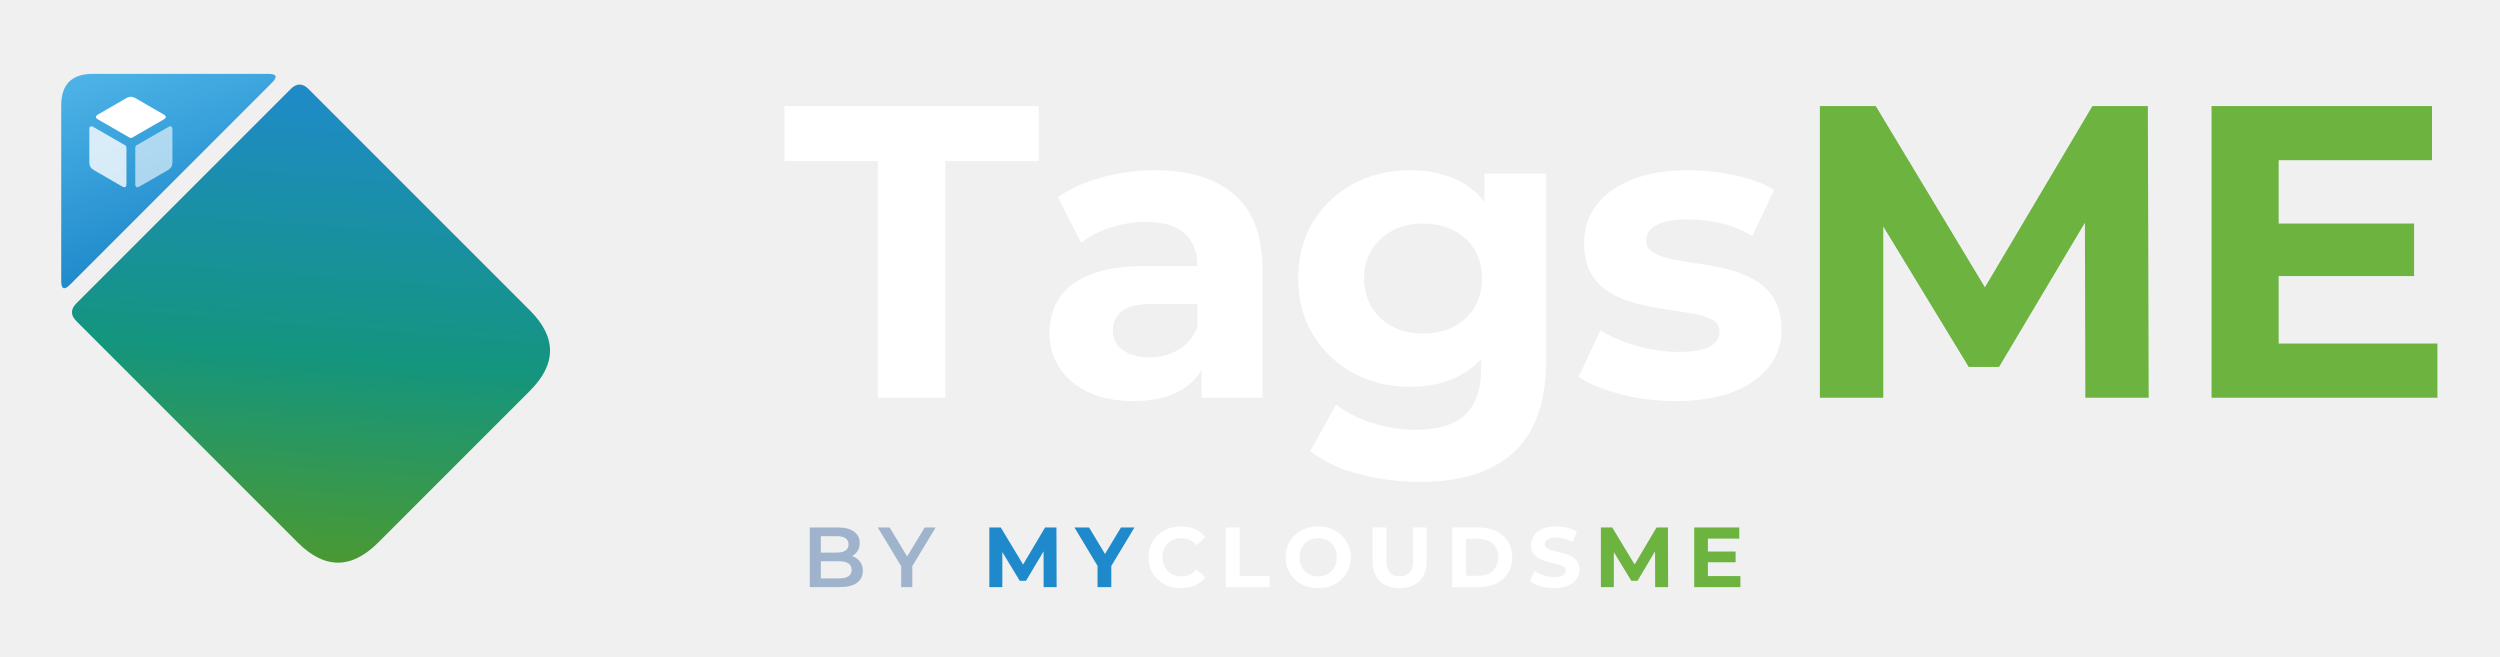
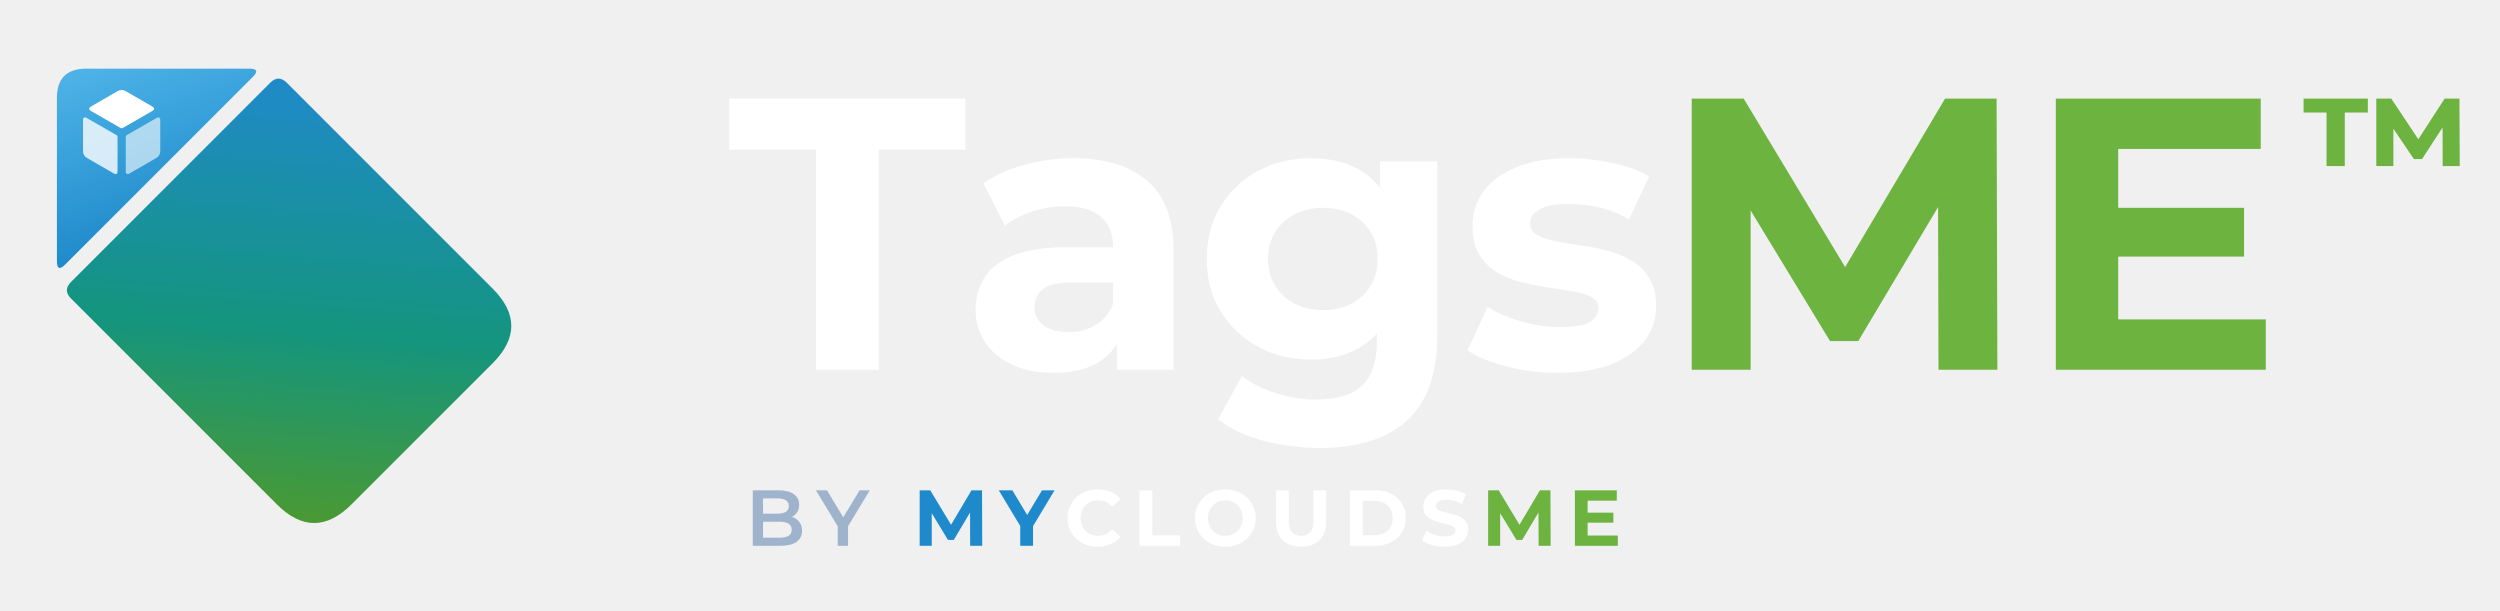
- <svg xmlns="http://www.w3.org/2000/svg" viewBox="0 0 396 104" width="1584" height="416">
+ <svg xmlns="http://www.w3.org/2000/svg" viewBox="0 0 426 104" width="1704" height="416">
  <defs>
    <linearGradient id="htagsdarkt" x1="0" y1="0" x2="1" y2="1">
      <stop offset="0" stop-color="#5cc0f0" />
      <stop offset="1" stop-color="#1f8acb" />
    </linearGradient>
    <linearGradient id="htagsdarkl" x1="0" y1="0" x2="0.4" y2="1">
      <stop offset="0" stop-color="#22c0a2" />
      <stop offset="1" stop-color="#0f8a74" />
    </linearGradient>
    <linearGradient id="htagsdarkr" x1="1" y1="0" x2="0.6" y2="1">
      <stop offset="0" stop-color="#8fd05e" />
      <stop offset="1" stop-color="#4f9a2b" />
    </linearGradient>
    <linearGradient id="htagsdarka" x1="0" y1="0" x2="1" y2="1">
      <stop offset="0" stop-color="#4fb6ec" />
      <stop offset=".5" stop-color="#1baa8f" />
      <stop offset="1" stop-color="#6cb33f" />
    </linearGradient>
    <linearGradient id="htagsdarkb" x1="0" y1="0" x2="1" y2="1">
      <stop offset="0" stop-color="#1f8acb" />
      <stop offset=".55" stop-color="#14957e" />
      <stop offset="1" stop-color="#4f9a2b" />
    </linearGradient>
  </defs>
  <g transform="translate(0,2)">
    <g transform="translate(-9.19 -9.19) rotate(45 50 50)">
      <path d="M9.54 53.54Q6.00 50.00 9.54 46.46L29.19 26.81Q30.60 25.40 30.60 27.40L30.60 72.60Q30.60 74.60 29.19 73.19Z" fill="url(#htagsdarkt)" />
      <path d="M33.40 26.00Q33.40 24.00 35.40 24.00L85.00 24.00Q94.00 24.00 94.00 33.00L94.00 67.00Q94.00 76.00 85.00 76.00L35.40 76.00Q33.40 76.00 33.40 74.00Z" fill="url(#htagsdarkb)" />
      <path transform="rotate(-45 21.6 50)" d="M20.91 42.80Q21.60 42.40 22.29 42.80L26.79 45.40Q27.48 45.80 26.79 46.20L21.84 49.05Q21.60 49.19 21.36 49.05L16.41 46.20Q15.72 45.80 16.41 45.40Z" fill="#fff" />
      <path transform="rotate(-45 21.6 50)" d="M15.02 47.81Q15.02 47.01 15.71 47.41L20.66 50.26Q20.90 50.40 20.90 50.68L20.90 56.40Q20.90 57.20 20.21 56.80L15.71 54.20Q15.02 53.80 15.02 53.00Z" fill="#fff" fill-opacity=".8" />
      <path transform="rotate(-45 21.6 50)" d="M27.49 47.41Q28.18 47.01 28.18 47.81L28.18 53.00Q28.18 53.80 27.49 54.20L22.99 56.80Q22.30 57.20 22.30 56.40L22.30 50.68Q22.30 50.40 22.54 50.26Z" fill="#fff" fill-opacity=".6" />
    </g>
  </g>
  <path d="M149.74 63L139.05 63L139.05 25.51L124.26 25.51L124.26 16.80L164.52 16.80L164.52 25.51L149.74 25.51M199.97 63L190.33 63L190.33 58.58Q189.14 60.56 187.16 61.75Q184.19 63.53 179.51 63.53Q175.35 63.53 172.38 62.11Q169.41 60.69 167.82 58.25Q166.24 55.81 166.24 52.77Q166.24 49.60 167.79 47.23Q169.34 44.85 172.71 43.50Q176.07 42.14 181.49 42.14L189.67 42.14Q189.67 38.84 187.66 37Q185.64 35.15 181.49 35.15Q178.65 35.15 175.91 36.04Q173.17 36.93 171.26 38.45L167.56 31.25Q170.46 29.21 174.56 28.09Q178.65 26.96 182.87 26.96Q190.99 26.96 195.48 30.79Q199.97 34.62 199.97 42.74L199.97 63M189.67 51.78L189.67 48.15L182.61 48.15Q178.98 48.15 177.63 49.34Q176.27 50.53 176.27 52.31Q176.27 54.29 177.82 55.44Q179.37 56.60 182.08 56.60Q184.65 56.60 186.70 55.38Q188.75 54.16 189.67 51.78M224.98 76.33Q219.96 76.33 215.31 75.11Q210.66 73.89 207.56 71.45L211.65 64.06Q213.89 65.90 217.36 66.99Q220.82 68.08 224.19 68.08Q229.67 68.08 232.14 65.64Q234.62 63.20 234.62 58.38L234.62 56.86Q233.16 58.45 231.32 59.44Q227.88 61.28 223.40 61.28Q218.45 61.28 214.45 59.14Q210.46 56.99 208.05 53.13Q205.64 49.27 205.64 44.12Q205.64 38.91 208.05 35.05Q210.46 31.19 214.45 29.08Q218.45 26.96 223.40 26.96Q227.88 26.96 231.32 28.75Q233.56 29.93 235.14 31.98L235.14 27.49L244.91 27.49L244.91 57.06Q244.91 66.96 239.76 71.65Q234.62 76.33 224.98 76.33M225.44 52.84Q228.15 52.84 230.26 51.75Q232.37 50.66 233.56 48.68Q234.75 46.70 234.75 44.12Q234.75 41.48 233.56 39.54Q232.37 37.59 230.26 36.50Q228.15 35.41 225.44 35.41Q222.74 35.41 220.62 36.50Q218.51 37.59 217.29 39.54Q216.07 41.48 216.07 44.12Q216.07 46.70 217.29 48.68Q218.51 50.66 220.62 51.75Q222.74 52.84 225.44 52.84M265.44 63.53Q260.88 63.53 256.69 62.44Q252.50 61.35 250.06 59.70L253.49 52.31Q255.93 53.83 259.27 54.78Q262.60 55.74 265.83 55.74Q269.40 55.74 270.88 54.88Q272.37 54.02 272.37 52.51Q272.37 51.25 271.21 50.63Q270.06 50 268.14 49.67Q266.23 49.34 263.95 49.01Q261.68 48.68 259.37 48.12Q257.06 47.56 255.14 46.43Q253.23 45.31 252.07 43.40Q250.92 41.48 250.92 38.45Q250.92 35.08 252.87 32.51Q254.81 29.93 258.51 28.45Q262.20 26.96 267.35 26.96Q270.98 26.96 274.74 27.76Q278.51 28.55 281.01 30.07L277.58 37.39Q275.01 35.87 272.40 35.31Q269.79 34.75 267.35 34.75Q263.92 34.75 262.34 35.68Q260.75 36.60 260.75 38.05Q260.75 39.37 261.91 40.03Q263.06 40.69 264.98 41.09Q266.89 41.48 269.17 41.78Q271.44 42.08 273.75 42.67Q276.06 43.27 277.94 44.36Q279.83 45.44 281.01 47.33Q282.20 49.21 282.20 52.24Q282.20 55.54 280.22 58.08Q278.24 60.62 274.51 62.08Q270.78 63.53 265.44 63.53" fill="#fff" />
  <path d="M298.31 63L288.27 63L288.27 16.80L297.12 16.80L314.41 45.51L331.44 16.80L340.22 16.80L340.35 63L330.32 63L330.25 35.28L316.65 58.12L311.84 58.12L298.31 35.87M386.09 63L350.31 63L350.31 16.80L385.23 16.80L385.23 25.38L360.94 25.38L360.94 35.41L382.39 35.41L382.39 43.73L360.94 43.73L360.94 54.42L386.09 54.42" fill="#6cb33f" />
+   <path d="M407.83 28.30L404.92 28.30L404.92 16.80L407.47 16.80L412.08 23.73L416.57 16.80L419.09 16.80L419.14 28.30L416.23 28.30L416.21 21.73L412.71 27.11L411.33 27.11L407.83 21.93L407.83 28.30M399.55 28.30L396.44 28.30L396.44 19.18L392.53 19.18L392.53 16.80L403.48 16.80L403.48 19.18L399.55 19.18" fill="#6cb33f" />
  <path d="M132.97 93L128.27 93L128.27 83.55L132.70 83.55Q134.40 83.55 135.29 84.22Q136.18 84.89 136.18 86.01Q136.18 86.76 135.83 87.29Q135.49 87.80 134.95 88.09Q135.13 88.14 135.29 88.21Q135.92 88.50 136.29 89.06Q136.67 89.61 136.67 90.44Q136.67 91.65 135.73 92.33Q134.80 93 132.97 93M130.02 88.90L130.02 91.62L132.86 91.62Q133.84 91.62 134.37 91.30Q134.90 90.97 134.90 90.26Q134.90 89.56 134.37 89.23Q133.84 88.90 132.86 88.90L130.02 88.90M130.02 84.93L130.02 87.53L132.51 87.53Q133.43 87.53 133.92 87.21Q134.41 86.88 134.41 86.24Q134.41 85.58 133.92 85.25Q133.43 84.93 132.51 84.93M144.51 93L142.75 93L142.75 89.69L139.04 83.55L140.92 83.55L143.69 88.15L146.48 83.55L148.21 83.55L144.51 89.67" fill="#9fb3cc" />
  <path d="M158.77 93L156.71 93L156.71 83.55L158.52 83.55L162.06 89.42L165.54 83.55L167.34 83.55L167.37 93L165.31 93L165.30 87.33L162.52 92L161.53 92L158.77 87.45M176.03 93L173.85 93L173.85 89.63L170.19 83.55L172.51 83.55L175.03 87.75L177.56 83.55L179.70 83.55L176.03 89.65" fill="#1f8acb" />
  <path d="M187.03 93.16Q185.94 93.16 185 92.80Q184.06 92.45 183.38 91.78Q182.69 91.12 182.30 90.23Q181.92 89.34 181.92 88.28Q181.92 87.21 182.30 86.32Q182.69 85.43 183.38 84.77Q184.08 84.10 185.01 83.75Q185.94 83.39 187.05 83.39Q188.28 83.39 189.27 83.81Q190.26 84.24 190.94 85.06L189.53 86.36Q189.05 85.80 188.45 85.53Q187.86 85.25 187.16 85.25Q186.49 85.25 185.94 85.47Q185.39 85.68 184.98 86.09Q184.58 86.49 184.35 87.05Q184.13 87.60 184.13 88.28Q184.13 88.95 184.35 89.50Q184.58 90.06 184.98 90.46Q185.39 90.87 185.94 91.08Q186.49 91.30 187.16 91.30Q187.86 91.30 188.45 91.02Q189.05 90.75 189.53 90.18L190.94 91.47Q190.26 92.30 189.27 92.73Q188.28 93.16 187.03 93.16M201.10 93L194.18 93L194.18 83.55L196.36 83.55L196.36 91.22L201.10 91.22M208.81 93.16Q207.69 93.16 206.74 92.80Q205.79 92.43 205.09 91.77Q204.40 91.11 204.01 90.22Q203.63 89.33 203.63 88.28Q203.63 87.22 204.01 86.33Q204.40 85.44 205.10 84.78Q205.80 84.12 206.74 83.75Q207.69 83.39 208.80 83.39Q209.92 83.39 210.86 83.75Q211.79 84.12 212.49 84.78Q213.18 85.44 213.58 86.32Q213.97 87.21 213.97 88.28Q213.97 89.33 213.58 90.23Q213.18 91.12 212.49 91.78Q211.79 92.43 210.86 92.80Q209.92 93.16 208.81 93.16M208.80 91.30Q209.43 91.30 209.96 91.08Q210.50 90.87 210.90 90.46Q211.31 90.06 211.53 89.50Q211.75 88.95 211.75 88.28Q211.75 87.60 211.53 87.05Q211.31 86.49 210.91 86.09Q210.51 85.68 209.97 85.47Q209.43 85.25 208.80 85.25Q208.16 85.25 207.63 85.47Q207.10 85.68 206.69 86.09Q206.29 86.49 206.06 87.05Q205.84 87.60 205.84 88.28Q205.84 88.94 206.06 89.50Q206.29 90.06 206.68 90.46Q207.08 90.87 207.62 91.08Q208.16 91.30 208.80 91.30M221.70 93.16Q219.69 93.16 218.56 92.04Q217.42 90.92 217.42 88.84L217.42 83.55L219.61 83.55L219.61 88.76Q219.61 90.11 220.16 90.70Q220.72 91.30 221.72 91.30Q222.72 91.30 223.27 90.70Q223.82 90.11 223.82 88.76L223.82 83.55L225.98 83.55L225.98 88.84Q225.98 90.92 224.85 92.04Q223.71 93.16 221.70 93.16M234.32 93L230.03 93L230.03 83.55L234.32 83.55Q235.86 83.55 237.04 84.14Q238.21 84.72 238.87 85.78Q239.54 86.83 239.54 88.28Q239.54 89.71 238.87 90.77Q238.21 91.83 237.04 92.41Q235.86 93 234.32 93M232.22 85.35L232.22 91.20L234.22 91.20Q235.16 91.20 235.86 90.85Q236.55 90.49 236.94 89.83Q237.32 89.17 237.32 88.28Q237.32 87.37 236.94 86.72Q236.55 86.06 235.86 85.70Q235.16 85.35 234.22 85.35M246.18 93.16Q245.04 93.16 244 92.86Q242.96 92.55 242.33 92.07L243.07 90.42Q243.68 90.85 244.51 91.13Q245.34 91.41 246.19 91.41Q246.84 91.41 247.24 91.28Q247.64 91.15 247.82 90.92Q248.01 90.69 248.01 90.39Q248.01 90.02 247.72 89.79Q247.42 89.57 246.93 89.43Q246.45 89.29 245.86 89.16Q245.27 89.03 244.69 88.84Q244.10 88.65 243.61 88.36Q243.13 88.06 242.82 87.57Q242.52 87.09 242.52 86.33Q242.52 85.52 242.96 84.85Q243.40 84.18 244.28 83.79Q245.17 83.39 246.50 83.39Q247.39 83.39 248.26 83.60Q249.12 83.81 249.78 84.22L249.11 85.89Q248.45 85.51 247.78 85.33Q247.12 85.14 246.49 85.14Q245.85 85.14 245.45 85.29Q245.04 85.44 244.87 85.68Q244.69 85.91 244.69 86.22Q244.69 86.59 244.99 86.81Q245.29 87.03 245.77 87.17Q246.26 87.30 246.85 87.44Q247.43 87.57 248.02 87.75Q248.61 87.92 249.09 88.22Q249.58 88.52 249.88 89Q250.19 89.49 250.19 90.23Q250.19 91.03 249.74 91.69Q249.30 92.35 248.41 92.76Q247.53 93.16 246.18 93.16" fill="#fff" />
  <path d="M255.63 93L253.58 93L253.58 83.55L255.38 83.55L258.92 89.42L262.40 83.55L264.20 83.55L264.23 93L262.18 93L262.16 87.33L259.38 92L258.40 92L255.63 87.45M275.68 93L268.36 93L268.36 83.55L275.50 83.55L275.50 85.31L270.53 85.31L270.53 87.36L274.92 87.36L274.92 89.06L270.53 89.06L270.53 91.25L275.68 91.25" fill="#6cb33f" />
</svg>
